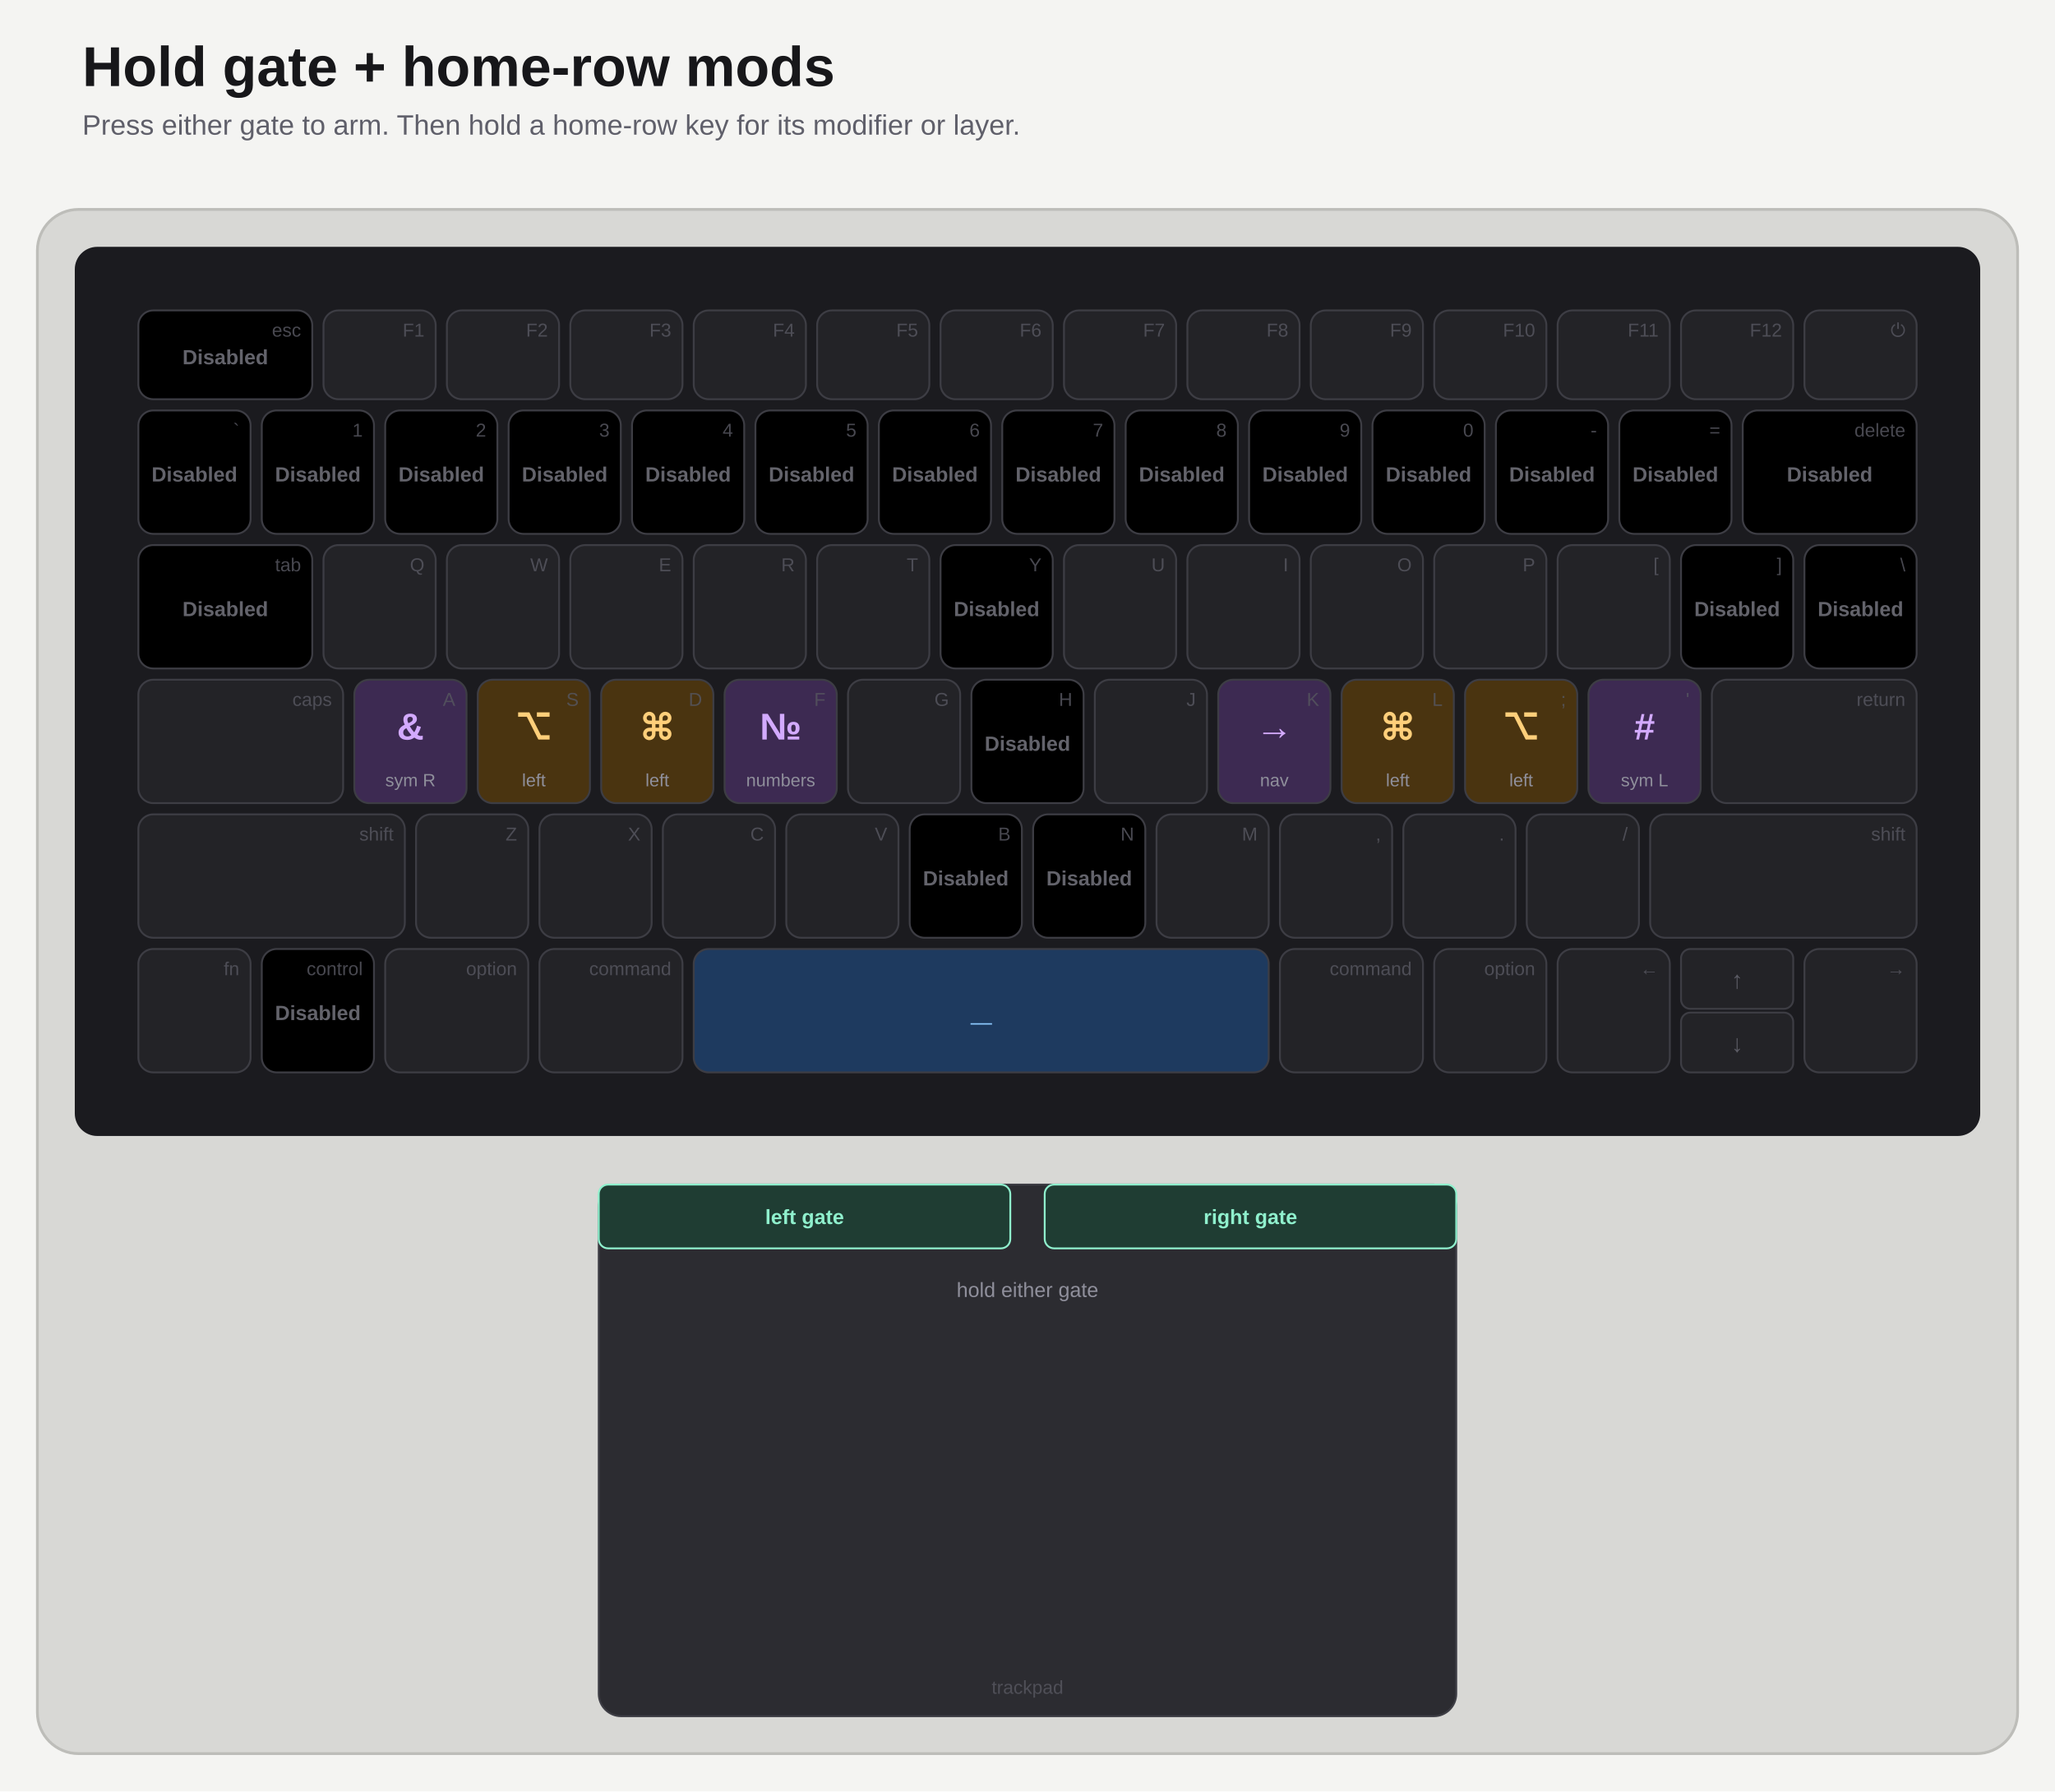
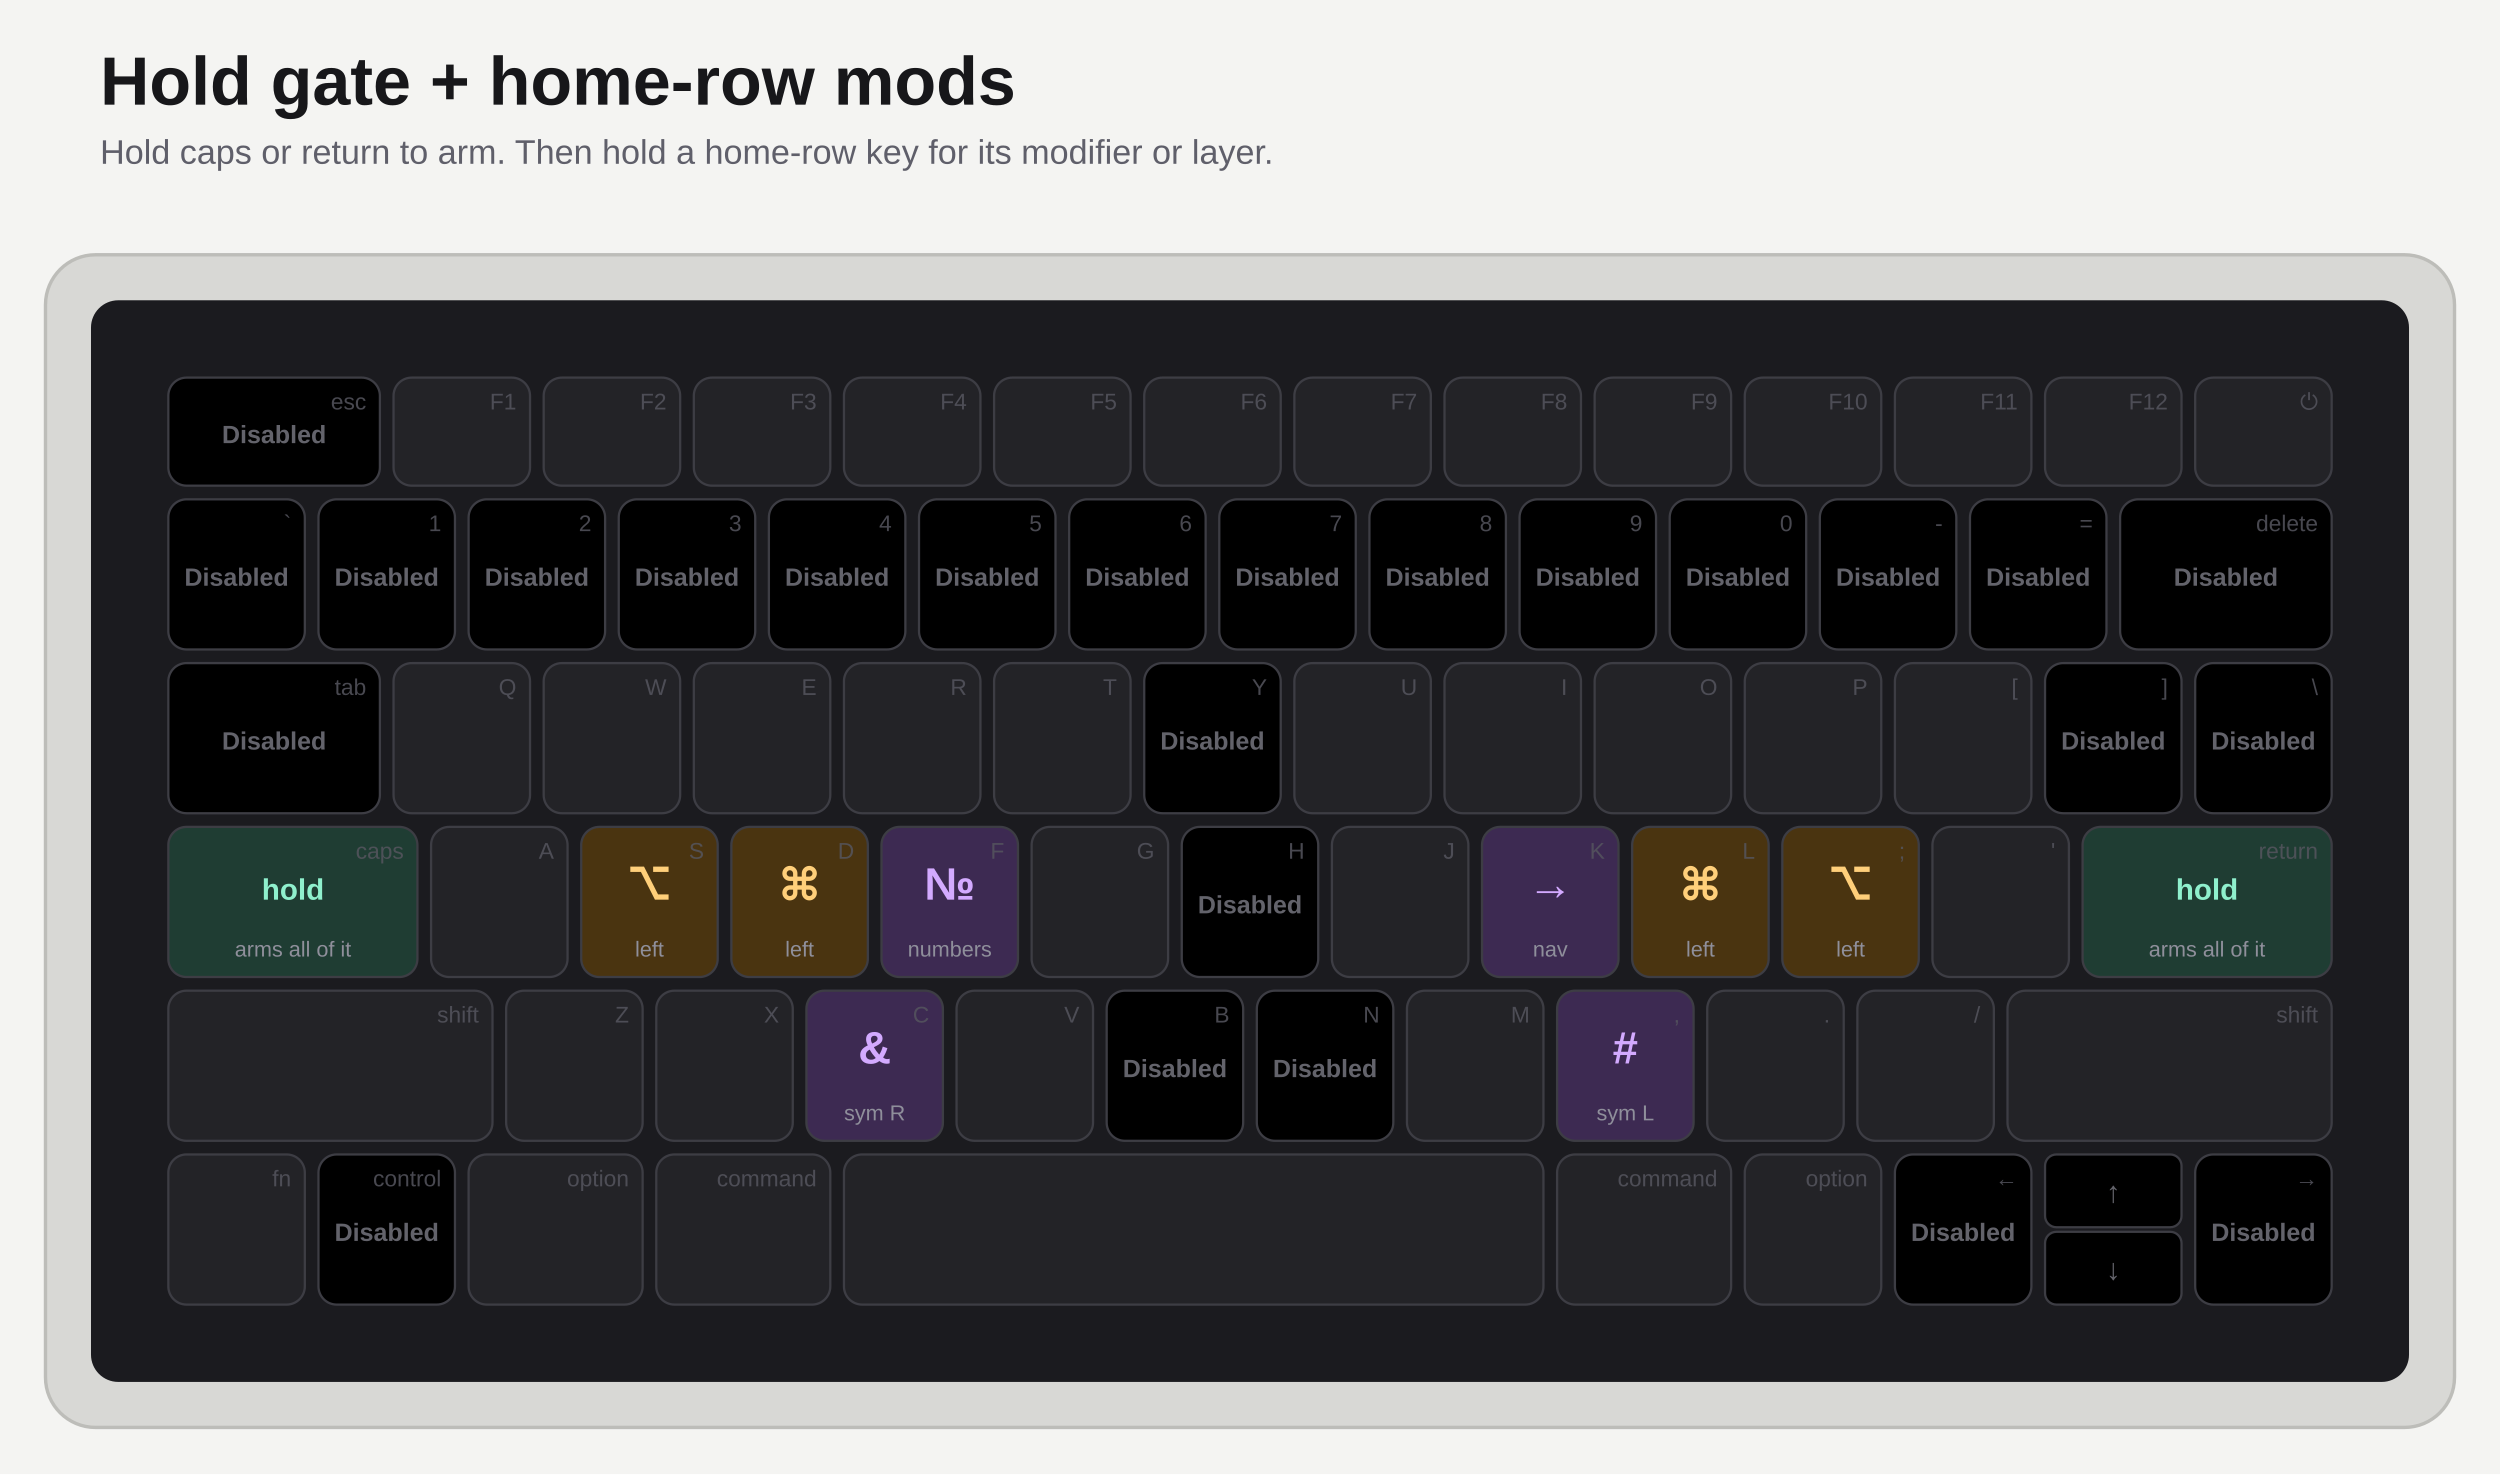
- <svg xmlns="http://www.w3.org/2000/svg" width="1099" height="958" viewBox="0 0 1099 958" role="img" aria-label="Hold gate + home-row mods layer of the splitmac">
-   <rect width="1099" height="958" fill="#f4f4f2" />
+ <svg xmlns="http://www.w3.org/2000/svg" width="1099" height="648" viewBox="0 0 1099 648" role="img" aria-label="Hold gate + home-row mods layer of the splitmac">
+   <rect width="1099" height="648" fill="#f4f4f2" />
  <text x="44.0" y="46.0" fill="#17171a" font-size="30" font-weight="700" text-anchor="start" opacity="1.0" font-family="-apple-system, BlinkMacSystemFont, 'SF Pro Text', 'Helvetica Neue', Arial, sans-serif">Hold gate + home-row mods</text>
-   <text x="44.0" y="72.0" fill="#5f5f6a" font-size="15" font-weight="400" text-anchor="start" opacity="1.0" font-family="-apple-system, BlinkMacSystemFont, 'SF Pro Text', 'Helvetica Neue', Arial, sans-serif">Press either gate to arm. Then hold a home-row key for its modifier or layer.</text>
-   <rect x="20.0" y="112.0" width="1059.0" height="825.8" rx="22" fill="#d8d8d5" stroke="#bdbdb9" stroke-width="1.5" />
+   <text x="44.0" y="72.0" fill="#5f5f6a" font-size="15" font-weight="400" text-anchor="start" opacity="1.0" font-family="-apple-system, BlinkMacSystemFont, 'SF Pro Text', 'Helvetica Neue', Arial, sans-serif">Hold caps or return to arm. Then hold a home-row key for its modifier or layer.</text>
+   <rect x="20.0" y="112.0" width="1059.0" height="515.5" rx="22" fill="#d8d8d5" stroke="#bdbdb9" stroke-width="1.5" />
  <rect x="40.0" y="132.0" width="1019.0" height="475.5" rx="12" fill="#1b1b1f" />
-   <rect x="320.2" y="633.5" width="458.6" height="284.3" rx="12" fill="#2c2c31" stroke="#3d3d44" stroke-width="1" />
-   <rect x="320.2" y="633.5" width="220.1" height="34.1" rx="5" fill="#1f3d33" stroke="#8ff0cd" stroke-width="1" />
-   <text x="430.3" y="654.6" fill="#8ff0cd" font-size="11" font-weight="600" text-anchor="middle" opacity="1.0" font-family="-apple-system, BlinkMacSystemFont, 'SF Pro Text', 'Helvetica Neue', Arial, sans-serif">left gate</text>
-   <rect x="558.7" y="633.5" width="220.1" height="34.1" rx="5" fill="#1f3d33" stroke="#8ff0cd" stroke-width="1" />
-   <text x="668.7" y="654.6" fill="#8ff0cd" font-size="11" font-weight="600" text-anchor="middle" opacity="1.0" font-family="-apple-system, BlinkMacSystemFont, 'SF Pro Text', 'Helvetica Neue', Arial, sans-serif">right gate</text>
-   <text x="549.5" y="693.6" fill="#8f8f9b" font-size="11" font-weight="500" text-anchor="middle" opacity="1.0" font-family="-apple-system, BlinkMacSystemFont, 'SF Pro Text', 'Helvetica Neue', Arial, sans-serif">hold either gate</text>
-   <text x="549.5" y="905.8" fill="#55555e" font-size="10" font-weight="500" text-anchor="middle" opacity="0.85" font-family="-apple-system, BlinkMacSystemFont, 'SF Pro Text', 'Helvetica Neue', Arial, sans-serif">trackpad</text>
  <rect x="74.0" y="166.0" width="93.0" height="47.5" rx="8" fill="#000000" stroke="#3d3d44" stroke-width="1" />
  <text x="161.0" y="180.0" fill="#55555e" font-size="10" font-weight="500" text-anchor="end" opacity="0.85" font-family="-apple-system, BlinkMacSystemFont, 'SF Pro Text', 'Helvetica Neue', Arial, sans-serif">esc</text>
  <text x="120.5" y="194.8" fill="#63636b" font-size="11" font-weight="600" text-anchor="middle" opacity="1.0" font-family="-apple-system, BlinkMacSystemFont, 'SF Pro Text', 'Helvetica Neue', Arial, sans-serif">Disabled</text>
  <rect x="173.0" y="166.0" width="60.0" height="47.5" rx="8" fill="#232327" stroke="#3d3d44" stroke-width="1" />
  <text x="227.0" y="180.0" fill="#55555e" font-size="10" font-weight="500" text-anchor="end" opacity="0.85" font-family="-apple-system, BlinkMacSystemFont, 'SF Pro Text', 'Helvetica Neue', Arial, sans-serif">F1</text>
  <rect x="239.0" y="166.0" width="60.0" height="47.5" rx="8" fill="#232327" stroke="#3d3d44" stroke-width="1" />
  <text x="293.0" y="180.0" fill="#55555e" font-size="10" font-weight="500" text-anchor="end" opacity="0.85" font-family="-apple-system, BlinkMacSystemFont, 'SF Pro Text', 'Helvetica Neue', Arial, sans-serif">F2</text>
  <rect x="305.0" y="166.0" width="60.0" height="47.5" rx="8" fill="#232327" stroke="#3d3d44" stroke-width="1" />
  <text x="359.0" y="180.0" fill="#55555e" font-size="10" font-weight="500" text-anchor="end" opacity="0.85" font-family="-apple-system, BlinkMacSystemFont, 'SF Pro Text', 'Helvetica Neue', Arial, sans-serif">F3</text>
  <rect x="371.0" y="166.0" width="60.0" height="47.5" rx="8" fill="#232327" stroke="#3d3d44" stroke-width="1" />
  <text x="425.0" y="180.0" fill="#55555e" font-size="10" font-weight="500" text-anchor="end" opacity="0.85" font-family="-apple-system, BlinkMacSystemFont, 'SF Pro Text', 'Helvetica Neue', Arial, sans-serif">F4</text>
  <rect x="437.0" y="166.0" width="60.0" height="47.5" rx="8" fill="#232327" stroke="#3d3d44" stroke-width="1" />
  <text x="491.0" y="180.0" fill="#55555e" font-size="10" font-weight="500" text-anchor="end" opacity="0.85" font-family="-apple-system, BlinkMacSystemFont, 'SF Pro Text', 'Helvetica Neue', Arial, sans-serif">F5</text>
  <rect x="503.0" y="166.0" width="60.0" height="47.5" rx="8" fill="#232327" stroke="#3d3d44" stroke-width="1" />
  <text x="557.0" y="180.0" fill="#55555e" font-size="10" font-weight="500" text-anchor="end" opacity="0.85" font-family="-apple-system, BlinkMacSystemFont, 'SF Pro Text', 'Helvetica Neue', Arial, sans-serif">F6</text>
  <rect x="569.0" y="166.0" width="60.0" height="47.5" rx="8" fill="#232327" stroke="#3d3d44" stroke-width="1" />
  <text x="623.0" y="180.0" fill="#55555e" font-size="10" font-weight="500" text-anchor="end" opacity="0.85" font-family="-apple-system, BlinkMacSystemFont, 'SF Pro Text', 'Helvetica Neue', Arial, sans-serif">F7</text>
  <rect x="635.0" y="166.0" width="60.0" height="47.5" rx="8" fill="#232327" stroke="#3d3d44" stroke-width="1" />
  <text x="689.0" y="180.0" fill="#55555e" font-size="10" font-weight="500" text-anchor="end" opacity="0.85" font-family="-apple-system, BlinkMacSystemFont, 'SF Pro Text', 'Helvetica Neue', Arial, sans-serif">F8</text>
  <rect x="701.0" y="166.0" width="60.0" height="47.5" rx="8" fill="#232327" stroke="#3d3d44" stroke-width="1" />
  <text x="755.0" y="180.0" fill="#55555e" font-size="10" font-weight="500" text-anchor="end" opacity="0.85" font-family="-apple-system, BlinkMacSystemFont, 'SF Pro Text', 'Helvetica Neue', Arial, sans-serif">F9</text>
  <rect x="767.0" y="166.0" width="60.0" height="47.5" rx="8" fill="#232327" stroke="#3d3d44" stroke-width="1" />
  <text x="821.0" y="180.0" fill="#55555e" font-size="10" font-weight="500" text-anchor="end" opacity="0.85" font-family="-apple-system, BlinkMacSystemFont, 'SF Pro Text', 'Helvetica Neue', Arial, sans-serif">F10</text>
  <rect x="833.0" y="166.0" width="60.0" height="47.5" rx="8" fill="#232327" stroke="#3d3d44" stroke-width="1" />
  <text x="887.0" y="180.0" fill="#55555e" font-size="10" font-weight="500" text-anchor="end" opacity="0.85" font-family="-apple-system, BlinkMacSystemFont, 'SF Pro Text', 'Helvetica Neue', Arial, sans-serif">F11</text>
  <rect x="899.0" y="166.0" width="60.0" height="47.5" rx="8" fill="#232327" stroke="#3d3d44" stroke-width="1" />
  <text x="953.0" y="180.0" fill="#55555e" font-size="10" font-weight="500" text-anchor="end" opacity="0.85" font-family="-apple-system, BlinkMacSystemFont, 'SF Pro Text', 'Helvetica Neue', Arial, sans-serif">F12</text>
  <rect x="965.0" y="166.0" width="60.0" height="47.5" rx="8" fill="#232327" stroke="#3d3d44" stroke-width="1" />
  <text x="1019.0" y="180.0" fill="#55555e" font-size="10" font-weight="500" text-anchor="end" opacity="0.85" font-family="-apple-system, BlinkMacSystemFont, 'SF Pro Text', 'Helvetica Neue', Arial, sans-serif">⏻</text>
  <rect x="74.0" y="219.5" width="60.0" height="66.0" rx="8" fill="#000000" stroke="#3d3d44" stroke-width="1" />
  <text x="128.0" y="233.5" fill="#55555e" font-size="10" font-weight="500" text-anchor="end" opacity="0.85" font-family="-apple-system, BlinkMacSystemFont, 'SF Pro Text', 'Helvetica Neue', Arial, sans-serif">`</text>
  <text x="104.0" y="257.5" fill="#63636b" font-size="11" font-weight="600" text-anchor="middle" opacity="1.0" font-family="-apple-system, BlinkMacSystemFont, 'SF Pro Text', 'Helvetica Neue', Arial, sans-serif">Disabled</text>
  <rect x="140.0" y="219.5" width="60.0" height="66.0" rx="8" fill="#000000" stroke="#3d3d44" stroke-width="1" />
  <text x="194.0" y="233.5" fill="#55555e" font-size="10" font-weight="500" text-anchor="end" opacity="0.85" font-family="-apple-system, BlinkMacSystemFont, 'SF Pro Text', 'Helvetica Neue', Arial, sans-serif">1</text>
  <text x="170.0" y="257.5" fill="#63636b" font-size="11" font-weight="600" text-anchor="middle" opacity="1.0" font-family="-apple-system, BlinkMacSystemFont, 'SF Pro Text', 'Helvetica Neue', Arial, sans-serif">Disabled</text>
  <rect x="206.0" y="219.5" width="60.0" height="66.0" rx="8" fill="#000000" stroke="#3d3d44" stroke-width="1" />
  <text x="260.0" y="233.5" fill="#55555e" font-size="10" font-weight="500" text-anchor="end" opacity="0.85" font-family="-apple-system, BlinkMacSystemFont, 'SF Pro Text', 'Helvetica Neue', Arial, sans-serif">2</text>
  <text x="236.0" y="257.5" fill="#63636b" font-size="11" font-weight="600" text-anchor="middle" opacity="1.0" font-family="-apple-system, BlinkMacSystemFont, 'SF Pro Text', 'Helvetica Neue', Arial, sans-serif">Disabled</text>
  <rect x="272.0" y="219.5" width="60.0" height="66.0" rx="8" fill="#000000" stroke="#3d3d44" stroke-width="1" />
  <text x="326.0" y="233.5" fill="#55555e" font-size="10" font-weight="500" text-anchor="end" opacity="0.85" font-family="-apple-system, BlinkMacSystemFont, 'SF Pro Text', 'Helvetica Neue', Arial, sans-serif">3</text>
  <text x="302.0" y="257.5" fill="#63636b" font-size="11" font-weight="600" text-anchor="middle" opacity="1.0" font-family="-apple-system, BlinkMacSystemFont, 'SF Pro Text', 'Helvetica Neue', Arial, sans-serif">Disabled</text>
  <rect x="338.0" y="219.5" width="60.0" height="66.0" rx="8" fill="#000000" stroke="#3d3d44" stroke-width="1" />
  <text x="392.0" y="233.5" fill="#55555e" font-size="10" font-weight="500" text-anchor="end" opacity="0.85" font-family="-apple-system, BlinkMacSystemFont, 'SF Pro Text', 'Helvetica Neue', Arial, sans-serif">4</text>
  <text x="368.0" y="257.5" fill="#63636b" font-size="11" font-weight="600" text-anchor="middle" opacity="1.0" font-family="-apple-system, BlinkMacSystemFont, 'SF Pro Text', 'Helvetica Neue', Arial, sans-serif">Disabled</text>
  <rect x="404.0" y="219.5" width="60.0" height="66.0" rx="8" fill="#000000" stroke="#3d3d44" stroke-width="1" />
  <text x="458.0" y="233.5" fill="#55555e" font-size="10" font-weight="500" text-anchor="end" opacity="0.85" font-family="-apple-system, BlinkMacSystemFont, 'SF Pro Text', 'Helvetica Neue', Arial, sans-serif">5</text>
  <text x="434.0" y="257.5" fill="#63636b" font-size="11" font-weight="600" text-anchor="middle" opacity="1.0" font-family="-apple-system, BlinkMacSystemFont, 'SF Pro Text', 'Helvetica Neue', Arial, sans-serif">Disabled</text>
  <rect x="470.0" y="219.5" width="60.0" height="66.0" rx="8" fill="#000000" stroke="#3d3d44" stroke-width="1" />
  <text x="524.0" y="233.5" fill="#55555e" font-size="10" font-weight="500" text-anchor="end" opacity="0.85" font-family="-apple-system, BlinkMacSystemFont, 'SF Pro Text', 'Helvetica Neue', Arial, sans-serif">6</text>
  <text x="500.0" y="257.5" fill="#63636b" font-size="11" font-weight="600" text-anchor="middle" opacity="1.0" font-family="-apple-system, BlinkMacSystemFont, 'SF Pro Text', 'Helvetica Neue', Arial, sans-serif">Disabled</text>
  <rect x="536.0" y="219.5" width="60.0" height="66.0" rx="8" fill="#000000" stroke="#3d3d44" stroke-width="1" />
  <text x="590.0" y="233.5" fill="#55555e" font-size="10" font-weight="500" text-anchor="end" opacity="0.85" font-family="-apple-system, BlinkMacSystemFont, 'SF Pro Text', 'Helvetica Neue', Arial, sans-serif">7</text>
  <text x="566.0" y="257.5" fill="#63636b" font-size="11" font-weight="600" text-anchor="middle" opacity="1.0" font-family="-apple-system, BlinkMacSystemFont, 'SF Pro Text', 'Helvetica Neue', Arial, sans-serif">Disabled</text>
  <rect x="602.0" y="219.5" width="60.0" height="66.0" rx="8" fill="#000000" stroke="#3d3d44" stroke-width="1" />
  <text x="656.0" y="233.5" fill="#55555e" font-size="10" font-weight="500" text-anchor="end" opacity="0.85" font-family="-apple-system, BlinkMacSystemFont, 'SF Pro Text', 'Helvetica Neue', Arial, sans-serif">8</text>
  <text x="632.0" y="257.5" fill="#63636b" font-size="11" font-weight="600" text-anchor="middle" opacity="1.0" font-family="-apple-system, BlinkMacSystemFont, 'SF Pro Text', 'Helvetica Neue', Arial, sans-serif">Disabled</text>
  <rect x="668.0" y="219.5" width="60.0" height="66.0" rx="8" fill="#000000" stroke="#3d3d44" stroke-width="1" />
  <text x="722.0" y="233.5" fill="#55555e" font-size="10" font-weight="500" text-anchor="end" opacity="0.85" font-family="-apple-system, BlinkMacSystemFont, 'SF Pro Text', 'Helvetica Neue', Arial, sans-serif">9</text>
  <text x="698.0" y="257.5" fill="#63636b" font-size="11" font-weight="600" text-anchor="middle" opacity="1.0" font-family="-apple-system, BlinkMacSystemFont, 'SF Pro Text', 'Helvetica Neue', Arial, sans-serif">Disabled</text>
  <rect x="734.0" y="219.5" width="60.0" height="66.0" rx="8" fill="#000000" stroke="#3d3d44" stroke-width="1" />
  <text x="788.0" y="233.5" fill="#55555e" font-size="10" font-weight="500" text-anchor="end" opacity="0.85" font-family="-apple-system, BlinkMacSystemFont, 'SF Pro Text', 'Helvetica Neue', Arial, sans-serif">0</text>
  <text x="764.0" y="257.5" fill="#63636b" font-size="11" font-weight="600" text-anchor="middle" opacity="1.0" font-family="-apple-system, BlinkMacSystemFont, 'SF Pro Text', 'Helvetica Neue', Arial, sans-serif">Disabled</text>
  <rect x="800.0" y="219.5" width="60.0" height="66.0" rx="8" fill="#000000" stroke="#3d3d44" stroke-width="1" />
  <text x="854.0" y="233.5" fill="#55555e" font-size="10" font-weight="500" text-anchor="end" opacity="0.85" font-family="-apple-system, BlinkMacSystemFont, 'SF Pro Text', 'Helvetica Neue', Arial, sans-serif">-</text>
  <text x="830.0" y="257.5" fill="#63636b" font-size="11" font-weight="600" text-anchor="middle" opacity="1.0" font-family="-apple-system, BlinkMacSystemFont, 'SF Pro Text', 'Helvetica Neue', Arial, sans-serif">Disabled</text>
  <rect x="866.0" y="219.5" width="60.0" height="66.0" rx="8" fill="#000000" stroke="#3d3d44" stroke-width="1" />
  <text x="920.0" y="233.5" fill="#55555e" font-size="10" font-weight="500" text-anchor="end" opacity="0.85" font-family="-apple-system, BlinkMacSystemFont, 'SF Pro Text', 'Helvetica Neue', Arial, sans-serif">=</text>
  <text x="896.0" y="257.5" fill="#63636b" font-size="11" font-weight="600" text-anchor="middle" opacity="1.0" font-family="-apple-system, BlinkMacSystemFont, 'SF Pro Text', 'Helvetica Neue', Arial, sans-serif">Disabled</text>
  <rect x="932.0" y="219.5" width="93.0" height="66.0" rx="8" fill="#000000" stroke="#3d3d44" stroke-width="1" />
  <text x="1019.0" y="233.5" fill="#55555e" font-size="10" font-weight="500" text-anchor="end" opacity="0.85" font-family="-apple-system, BlinkMacSystemFont, 'SF Pro Text', 'Helvetica Neue', Arial, sans-serif">delete</text>
  <text x="978.5" y="257.5" fill="#63636b" font-size="11" font-weight="600" text-anchor="middle" opacity="1.0" font-family="-apple-system, BlinkMacSystemFont, 'SF Pro Text', 'Helvetica Neue', Arial, sans-serif">Disabled</text>
  <rect x="74.0" y="291.5" width="93.0" height="66.0" rx="8" fill="#000000" stroke="#3d3d44" stroke-width="1" />
  <text x="161.0" y="305.5" fill="#55555e" font-size="10" font-weight="500" text-anchor="end" opacity="0.85" font-family="-apple-system, BlinkMacSystemFont, 'SF Pro Text', 'Helvetica Neue', Arial, sans-serif">tab</text>
  <text x="120.5" y="329.5" fill="#63636b" font-size="11" font-weight="600" text-anchor="middle" opacity="1.0" font-family="-apple-system, BlinkMacSystemFont, 'SF Pro Text', 'Helvetica Neue', Arial, sans-serif">Disabled</text>
  <rect x="173.0" y="291.5" width="60.0" height="66.0" rx="8" fill="#232327" stroke="#3d3d44" stroke-width="1" />
  <text x="227.0" y="305.5" fill="#55555e" font-size="10" font-weight="500" text-anchor="end" opacity="0.85" font-family="-apple-system, BlinkMacSystemFont, 'SF Pro Text', 'Helvetica Neue', Arial, sans-serif">Q</text>
  <rect x="239.0" y="291.5" width="60.0" height="66.0" rx="8" fill="#232327" stroke="#3d3d44" stroke-width="1" />
  <text x="293.0" y="305.5" fill="#55555e" font-size="10" font-weight="500" text-anchor="end" opacity="0.85" font-family="-apple-system, BlinkMacSystemFont, 'SF Pro Text', 'Helvetica Neue', Arial, sans-serif">W</text>
  <rect x="305.0" y="291.5" width="60.0" height="66.0" rx="8" fill="#232327" stroke="#3d3d44" stroke-width="1" />
  <text x="359.0" y="305.5" fill="#55555e" font-size="10" font-weight="500" text-anchor="end" opacity="0.85" font-family="-apple-system, BlinkMacSystemFont, 'SF Pro Text', 'Helvetica Neue', Arial, sans-serif">E</text>
  <rect x="371.0" y="291.5" width="60.0" height="66.0" rx="8" fill="#232327" stroke="#3d3d44" stroke-width="1" />
  <text x="425.0" y="305.5" fill="#55555e" font-size="10" font-weight="500" text-anchor="end" opacity="0.85" font-family="-apple-system, BlinkMacSystemFont, 'SF Pro Text', 'Helvetica Neue', Arial, sans-serif">R</text>
  <rect x="437.0" y="291.5" width="60.0" height="66.0" rx="8" fill="#232327" stroke="#3d3d44" stroke-width="1" />
  <text x="491.0" y="305.5" fill="#55555e" font-size="10" font-weight="500" text-anchor="end" opacity="0.85" font-family="-apple-system, BlinkMacSystemFont, 'SF Pro Text', 'Helvetica Neue', Arial, sans-serif">T</text>
  <rect x="503.0" y="291.5" width="60.0" height="66.0" rx="8" fill="#000000" stroke="#3d3d44" stroke-width="1" />
  <text x="557.0" y="305.5" fill="#55555e" font-size="10" font-weight="500" text-anchor="end" opacity="0.85" font-family="-apple-system, BlinkMacSystemFont, 'SF Pro Text', 'Helvetica Neue', Arial, sans-serif">Y</text>
  <text x="533.0" y="329.5" fill="#63636b" font-size="11" font-weight="600" text-anchor="middle" opacity="1.0" font-family="-apple-system, BlinkMacSystemFont, 'SF Pro Text', 'Helvetica Neue', Arial, sans-serif">Disabled</text>
  <rect x="569.0" y="291.5" width="60.0" height="66.0" rx="8" fill="#232327" stroke="#3d3d44" stroke-width="1" />
  <text x="623.0" y="305.5" fill="#55555e" font-size="10" font-weight="500" text-anchor="end" opacity="0.85" font-family="-apple-system, BlinkMacSystemFont, 'SF Pro Text', 'Helvetica Neue', Arial, sans-serif">U</text>
  <rect x="635.0" y="291.5" width="60.0" height="66.0" rx="8" fill="#232327" stroke="#3d3d44" stroke-width="1" />
  <text x="689.0" y="305.5" fill="#55555e" font-size="10" font-weight="500" text-anchor="end" opacity="0.85" font-family="-apple-system, BlinkMacSystemFont, 'SF Pro Text', 'Helvetica Neue', Arial, sans-serif">I</text>
  <rect x="701.0" y="291.5" width="60.0" height="66.0" rx="8" fill="#232327" stroke="#3d3d44" stroke-width="1" />
  <text x="755.0" y="305.5" fill="#55555e" font-size="10" font-weight="500" text-anchor="end" opacity="0.85" font-family="-apple-system, BlinkMacSystemFont, 'SF Pro Text', 'Helvetica Neue', Arial, sans-serif">O</text>
  <rect x="767.0" y="291.5" width="60.0" height="66.0" rx="8" fill="#232327" stroke="#3d3d44" stroke-width="1" />
  <text x="821.0" y="305.5" fill="#55555e" font-size="10" font-weight="500" text-anchor="end" opacity="0.85" font-family="-apple-system, BlinkMacSystemFont, 'SF Pro Text', 'Helvetica Neue', Arial, sans-serif">P</text>
  <rect x="833.0" y="291.5" width="60.0" height="66.0" rx="8" fill="#232327" stroke="#3d3d44" stroke-width="1" />
  <text x="887.0" y="305.5" fill="#55555e" font-size="10" font-weight="500" text-anchor="end" opacity="0.85" font-family="-apple-system, BlinkMacSystemFont, 'SF Pro Text', 'Helvetica Neue', Arial, sans-serif">[</text>
  <rect x="899.0" y="291.5" width="60.0" height="66.0" rx="8" fill="#000000" stroke="#3d3d44" stroke-width="1" />
  <text x="953.0" y="305.5" fill="#55555e" font-size="10" font-weight="500" text-anchor="end" opacity="0.85" font-family="-apple-system, BlinkMacSystemFont, 'SF Pro Text', 'Helvetica Neue', Arial, sans-serif">]</text>
  <text x="929.0" y="329.5" fill="#63636b" font-size="11" font-weight="600" text-anchor="middle" opacity="1.0" font-family="-apple-system, BlinkMacSystemFont, 'SF Pro Text', 'Helvetica Neue', Arial, sans-serif">Disabled</text>
  <rect x="965.0" y="291.5" width="60.0" height="66.0" rx="8" fill="#000000" stroke="#3d3d44" stroke-width="1" />
  <text x="1019.0" y="305.5" fill="#55555e" font-size="10" font-weight="500" text-anchor="end" opacity="0.85" font-family="-apple-system, BlinkMacSystemFont, 'SF Pro Text', 'Helvetica Neue', Arial, sans-serif">\</text>
  <text x="995.0" y="329.5" fill="#63636b" font-size="11" font-weight="600" text-anchor="middle" opacity="1.0" font-family="-apple-system, BlinkMacSystemFont, 'SF Pro Text', 'Helvetica Neue', Arial, sans-serif">Disabled</text>
-   <rect x="74.0" y="363.5" width="109.5" height="66.0" rx="8" fill="#232327" stroke="#3d3d44" stroke-width="1" />
+   <rect x="74.0" y="363.5" width="109.5" height="66.0" rx="8" fill="#1f3d33" stroke="#3d3d44" stroke-width="1" />
  <text x="177.5" y="377.5" fill="#55555e" font-size="10" font-weight="500" text-anchor="end" opacity="0.85" font-family="-apple-system, BlinkMacSystemFont, 'SF Pro Text', 'Helvetica Neue', Arial, sans-serif">caps</text>
-   <rect x="189.5" y="363.5" width="60.0" height="66.0" rx="8" fill="#3d2a52" stroke="#3d3d44" stroke-width="1" />
+   <text x="128.8" y="395.5" fill="#8ff0cd" font-size="13" font-weight="600" text-anchor="middle" opacity="1.0" font-family="-apple-system, BlinkMacSystemFont, 'SF Pro Text', 'Helvetica Neue', Arial, sans-serif">hold</text>
+   <text x="128.8" y="420.5" fill="#8f8f9b" font-size="9.5" font-weight="500" text-anchor="middle" opacity="1.0" font-family="-apple-system, BlinkMacSystemFont, 'SF Pro Text', 'Helvetica Neue', Arial, sans-serif">arms all of it</text>
+   <rect x="189.5" y="363.5" width="60.0" height="66.0" rx="8" fill="#232327" stroke="#3d3d44" stroke-width="1" />
  <text x="243.5" y="377.5" fill="#55555e" font-size="10" font-weight="500" text-anchor="end" opacity="0.85" font-family="-apple-system, BlinkMacSystemFont, 'SF Pro Text', 'Helvetica Neue', Arial, sans-serif">A</text>
-   <text x="219.5" y="395.5" fill="#d3aaff" font-size="20" font-weight="700" text-anchor="middle" opacity="1.0" font-family="-apple-system, BlinkMacSystemFont, 'SF Pro Text', 'Helvetica Neue', Arial, sans-serif">&amp;</text>
-   <text x="219.5" y="420.5" fill="#8f8f9b" font-size="9.5" font-weight="500" text-anchor="middle" opacity="1.0" font-family="-apple-system, BlinkMacSystemFont, 'SF Pro Text', 'Helvetica Neue', Arial, sans-serif">sym R</text>
  <rect x="255.5" y="363.5" width="60.0" height="66.0" rx="8" fill="#4a3410" stroke="#3d3d44" stroke-width="1" />
  <text x="309.5" y="377.5" fill="#55555e" font-size="10" font-weight="500" text-anchor="end" opacity="0.85" font-family="-apple-system, BlinkMacSystemFont, 'SF Pro Text', 'Helvetica Neue', Arial, sans-serif">S</text>
  <text x="285.5" y="395.5" fill="#ffcf7a" font-size="20" font-weight="700" text-anchor="middle" opacity="1.0" font-family="-apple-system, BlinkMacSystemFont, 'SF Pro Text', 'Helvetica Neue', Arial, sans-serif">⌥</text>
  <text x="285.5" y="420.5" fill="#8f8f9b" font-size="9.5" font-weight="500" text-anchor="middle" opacity="1.0" font-family="-apple-system, BlinkMacSystemFont, 'SF Pro Text', 'Helvetica Neue', Arial, sans-serif">left</text>
  <rect x="321.5" y="363.5" width="60.0" height="66.0" rx="8" fill="#4a3410" stroke="#3d3d44" stroke-width="1" />
  <text x="375.5" y="377.5" fill="#55555e" font-size="10" font-weight="500" text-anchor="end" opacity="0.85" font-family="-apple-system, BlinkMacSystemFont, 'SF Pro Text', 'Helvetica Neue', Arial, sans-serif">D</text>
  <text x="351.5" y="395.5" fill="#ffcf7a" font-size="20" font-weight="700" text-anchor="middle" opacity="1.0" font-family="-apple-system, BlinkMacSystemFont, 'SF Pro Text', 'Helvetica Neue', Arial, sans-serif">⌘</text>
  <text x="351.5" y="420.5" fill="#8f8f9b" font-size="9.5" font-weight="500" text-anchor="middle" opacity="1.0" font-family="-apple-system, BlinkMacSystemFont, 'SF Pro Text', 'Helvetica Neue', Arial, sans-serif">left</text>
  <rect x="387.5" y="363.5" width="60.0" height="66.0" rx="8" fill="#3d2a52" stroke="#3d3d44" stroke-width="1" />
  <text x="441.5" y="377.5" fill="#55555e" font-size="10" font-weight="500" text-anchor="end" opacity="0.85" font-family="-apple-system, BlinkMacSystemFont, 'SF Pro Text', 'Helvetica Neue', Arial, sans-serif">F</text>
  <text x="417.5" y="395.5" fill="#d3aaff" font-size="20" font-weight="700" text-anchor="middle" opacity="1.0" font-family="-apple-system, BlinkMacSystemFont, 'SF Pro Text', 'Helvetica Neue', Arial, sans-serif">№</text>
  <text x="417.5" y="420.5" fill="#8f8f9b" font-size="9.5" font-weight="500" text-anchor="middle" opacity="1.0" font-family="-apple-system, BlinkMacSystemFont, 'SF Pro Text', 'Helvetica Neue', Arial, sans-serif">numbers</text>
  <rect x="453.5" y="363.5" width="60.0" height="66.0" rx="8" fill="#232327" stroke="#3d3d44" stroke-width="1" />
  <text x="507.5" y="377.5" fill="#55555e" font-size="10" font-weight="500" text-anchor="end" opacity="0.85" font-family="-apple-system, BlinkMacSystemFont, 'SF Pro Text', 'Helvetica Neue', Arial, sans-serif">G</text>
  <rect x="519.5" y="363.5" width="60.0" height="66.0" rx="8" fill="#000000" stroke="#3d3d44" stroke-width="1" />
  <text x="573.5" y="377.5" fill="#55555e" font-size="10" font-weight="500" text-anchor="end" opacity="0.85" font-family="-apple-system, BlinkMacSystemFont, 'SF Pro Text', 'Helvetica Neue', Arial, sans-serif">H</text>
  <text x="549.5" y="401.5" fill="#63636b" font-size="11" font-weight="600" text-anchor="middle" opacity="1.0" font-family="-apple-system, BlinkMacSystemFont, 'SF Pro Text', 'Helvetica Neue', Arial, sans-serif">Disabled</text>
  <rect x="585.5" y="363.5" width="60.0" height="66.0" rx="8" fill="#232327" stroke="#3d3d44" stroke-width="1" />
  <text x="639.5" y="377.5" fill="#55555e" font-size="10" font-weight="500" text-anchor="end" opacity="0.85" font-family="-apple-system, BlinkMacSystemFont, 'SF Pro Text', 'Helvetica Neue', Arial, sans-serif">J</text>
  <rect x="651.5" y="363.5" width="60.0" height="66.0" rx="8" fill="#3d2a52" stroke="#3d3d44" stroke-width="1" />
  <text x="705.5" y="377.5" fill="#55555e" font-size="10" font-weight="500" text-anchor="end" opacity="0.85" font-family="-apple-system, BlinkMacSystemFont, 'SF Pro Text', 'Helvetica Neue', Arial, sans-serif">K</text>
  <text x="681.5" y="395.5" fill="#d3aaff" font-size="20" font-weight="700" text-anchor="middle" opacity="1.0" font-family="-apple-system, BlinkMacSystemFont, 'SF Pro Text', 'Helvetica Neue', Arial, sans-serif">→</text>
  <text x="681.5" y="420.5" fill="#8f8f9b" font-size="9.5" font-weight="500" text-anchor="middle" opacity="1.0" font-family="-apple-system, BlinkMacSystemFont, 'SF Pro Text', 'Helvetica Neue', Arial, sans-serif">nav</text>
  <rect x="717.5" y="363.5" width="60.0" height="66.0" rx="8" fill="#4a3410" stroke="#3d3d44" stroke-width="1" />
  <text x="771.5" y="377.5" fill="#55555e" font-size="10" font-weight="500" text-anchor="end" opacity="0.85" font-family="-apple-system, BlinkMacSystemFont, 'SF Pro Text', 'Helvetica Neue', Arial, sans-serif">L</text>
  <text x="747.5" y="395.5" fill="#ffcf7a" font-size="20" font-weight="700" text-anchor="middle" opacity="1.0" font-family="-apple-system, BlinkMacSystemFont, 'SF Pro Text', 'Helvetica Neue', Arial, sans-serif">⌘</text>
  <text x="747.5" y="420.5" fill="#8f8f9b" font-size="9.5" font-weight="500" text-anchor="middle" opacity="1.0" font-family="-apple-system, BlinkMacSystemFont, 'SF Pro Text', 'Helvetica Neue', Arial, sans-serif">left</text>
  <rect x="783.5" y="363.5" width="60.0" height="66.0" rx="8" fill="#4a3410" stroke="#3d3d44" stroke-width="1" />
  <text x="837.5" y="377.5" fill="#55555e" font-size="10" font-weight="500" text-anchor="end" opacity="0.85" font-family="-apple-system, BlinkMacSystemFont, 'SF Pro Text', 'Helvetica Neue', Arial, sans-serif">;</text>
  <text x="813.5" y="395.5" fill="#ffcf7a" font-size="20" font-weight="700" text-anchor="middle" opacity="1.0" font-family="-apple-system, BlinkMacSystemFont, 'SF Pro Text', 'Helvetica Neue', Arial, sans-serif">⌥</text>
  <text x="813.5" y="420.5" fill="#8f8f9b" font-size="9.5" font-weight="500" text-anchor="middle" opacity="1.0" font-family="-apple-system, BlinkMacSystemFont, 'SF Pro Text', 'Helvetica Neue', Arial, sans-serif">left</text>
-   <rect x="849.5" y="363.5" width="60.0" height="66.0" rx="8" fill="#3d2a52" stroke="#3d3d44" stroke-width="1" />
+   <rect x="849.5" y="363.5" width="60.0" height="66.0" rx="8" fill="#232327" stroke="#3d3d44" stroke-width="1" />
  <text x="903.5" y="377.5" fill="#55555e" font-size="10" font-weight="500" text-anchor="end" opacity="0.85" font-family="-apple-system, BlinkMacSystemFont, 'SF Pro Text', 'Helvetica Neue', Arial, sans-serif">'</text>
-   <text x="879.5" y="395.5" fill="#d3aaff" font-size="20" font-weight="700" text-anchor="middle" opacity="1.0" font-family="-apple-system, BlinkMacSystemFont, 'SF Pro Text', 'Helvetica Neue', Arial, sans-serif">#</text>
-   <text x="879.5" y="420.5" fill="#8f8f9b" font-size="9.5" font-weight="500" text-anchor="middle" opacity="1.0" font-family="-apple-system, BlinkMacSystemFont, 'SF Pro Text', 'Helvetica Neue', Arial, sans-serif">sym L</text>
-   <rect x="915.5" y="363.5" width="109.5" height="66.0" rx="8" fill="#232327" stroke="#3d3d44" stroke-width="1" />
+   <rect x="915.5" y="363.5" width="109.5" height="66.0" rx="8" fill="#1f3d33" stroke="#3d3d44" stroke-width="1" />
  <text x="1019.0" y="377.5" fill="#55555e" font-size="10" font-weight="500" text-anchor="end" opacity="0.85" font-family="-apple-system, BlinkMacSystemFont, 'SF Pro Text', 'Helvetica Neue', Arial, sans-serif">return</text>
+   <text x="970.2" y="395.5" fill="#8ff0cd" font-size="13" font-weight="600" text-anchor="middle" opacity="1.0" font-family="-apple-system, BlinkMacSystemFont, 'SF Pro Text', 'Helvetica Neue', Arial, sans-serif">hold</text>
+   <text x="970.2" y="420.5" fill="#8f8f9b" font-size="9.5" font-weight="500" text-anchor="middle" opacity="1.0" font-family="-apple-system, BlinkMacSystemFont, 'SF Pro Text', 'Helvetica Neue', Arial, sans-serif">arms all of it</text>
  <rect x="74.0" y="435.5" width="142.5" height="66.0" rx="8" fill="#232327" stroke="#3d3d44" stroke-width="1" />
  <text x="210.5" y="449.5" fill="#55555e" font-size="10" font-weight="500" text-anchor="end" opacity="0.85" font-family="-apple-system, BlinkMacSystemFont, 'SF Pro Text', 'Helvetica Neue', Arial, sans-serif">shift</text>
  <rect x="222.5" y="435.5" width="60.0" height="66.0" rx="8" fill="#232327" stroke="#3d3d44" stroke-width="1" />
  <text x="276.5" y="449.5" fill="#55555e" font-size="10" font-weight="500" text-anchor="end" opacity="0.85" font-family="-apple-system, BlinkMacSystemFont, 'SF Pro Text', 'Helvetica Neue', Arial, sans-serif">Z</text>
  <rect x="288.5" y="435.5" width="60.0" height="66.0" rx="8" fill="#232327" stroke="#3d3d44" stroke-width="1" />
  <text x="342.5" y="449.5" fill="#55555e" font-size="10" font-weight="500" text-anchor="end" opacity="0.85" font-family="-apple-system, BlinkMacSystemFont, 'SF Pro Text', 'Helvetica Neue', Arial, sans-serif">X</text>
-   <rect x="354.5" y="435.5" width="60.0" height="66.0" rx="8" fill="#232327" stroke="#3d3d44" stroke-width="1" />
+   <rect x="354.5" y="435.5" width="60.0" height="66.0" rx="8" fill="#3d2a52" stroke="#3d3d44" stroke-width="1" />
  <text x="408.5" y="449.5" fill="#55555e" font-size="10" font-weight="500" text-anchor="end" opacity="0.85" font-family="-apple-system, BlinkMacSystemFont, 'SF Pro Text', 'Helvetica Neue', Arial, sans-serif">C</text>
+   <text x="384.5" y="467.5" fill="#d3aaff" font-size="20" font-weight="700" text-anchor="middle" opacity="1.0" font-family="-apple-system, BlinkMacSystemFont, 'SF Pro Text', 'Helvetica Neue', Arial, sans-serif">&amp;</text>
+   <text x="384.5" y="492.5" fill="#8f8f9b" font-size="9.5" font-weight="500" text-anchor="middle" opacity="1.0" font-family="-apple-system, BlinkMacSystemFont, 'SF Pro Text', 'Helvetica Neue', Arial, sans-serif">sym R</text>
  <rect x="420.5" y="435.5" width="60.0" height="66.0" rx="8" fill="#232327" stroke="#3d3d44" stroke-width="1" />
  <text x="474.5" y="449.5" fill="#55555e" font-size="10" font-weight="500" text-anchor="end" opacity="0.85" font-family="-apple-system, BlinkMacSystemFont, 'SF Pro Text', 'Helvetica Neue', Arial, sans-serif">V</text>
  <rect x="486.5" y="435.5" width="60.0" height="66.0" rx="8" fill="#000000" stroke="#3d3d44" stroke-width="1" />
  <text x="540.5" y="449.5" fill="#55555e" font-size="10" font-weight="500" text-anchor="end" opacity="0.85" font-family="-apple-system, BlinkMacSystemFont, 'SF Pro Text', 'Helvetica Neue', Arial, sans-serif">B</text>
  <text x="516.5" y="473.5" fill="#63636b" font-size="11" font-weight="600" text-anchor="middle" opacity="1.0" font-family="-apple-system, BlinkMacSystemFont, 'SF Pro Text', 'Helvetica Neue', Arial, sans-serif">Disabled</text>
  <rect x="552.5" y="435.5" width="60.0" height="66.0" rx="8" fill="#000000" stroke="#3d3d44" stroke-width="1" />
  <text x="606.5" y="449.5" fill="#55555e" font-size="10" font-weight="500" text-anchor="end" opacity="0.85" font-family="-apple-system, BlinkMacSystemFont, 'SF Pro Text', 'Helvetica Neue', Arial, sans-serif">N</text>
  <text x="582.5" y="473.5" fill="#63636b" font-size="11" font-weight="600" text-anchor="middle" opacity="1.0" font-family="-apple-system, BlinkMacSystemFont, 'SF Pro Text', 'Helvetica Neue', Arial, sans-serif">Disabled</text>
  <rect x="618.5" y="435.5" width="60.0" height="66.0" rx="8" fill="#232327" stroke="#3d3d44" stroke-width="1" />
  <text x="672.5" y="449.5" fill="#55555e" font-size="10" font-weight="500" text-anchor="end" opacity="0.85" font-family="-apple-system, BlinkMacSystemFont, 'SF Pro Text', 'Helvetica Neue', Arial, sans-serif">M</text>
-   <rect x="684.5" y="435.5" width="60.0" height="66.0" rx="8" fill="#232327" stroke="#3d3d44" stroke-width="1" />
+   <rect x="684.5" y="435.5" width="60.0" height="66.0" rx="8" fill="#3d2a52" stroke="#3d3d44" stroke-width="1" />
  <text x="738.5" y="449.5" fill="#55555e" font-size="10" font-weight="500" text-anchor="end" opacity="0.85" font-family="-apple-system, BlinkMacSystemFont, 'SF Pro Text', 'Helvetica Neue', Arial, sans-serif">,</text>
+   <text x="714.5" y="467.5" fill="#d3aaff" font-size="20" font-weight="700" text-anchor="middle" opacity="1.0" font-family="-apple-system, BlinkMacSystemFont, 'SF Pro Text', 'Helvetica Neue', Arial, sans-serif">#</text>
+   <text x="714.5" y="492.5" fill="#8f8f9b" font-size="9.5" font-weight="500" text-anchor="middle" opacity="1.0" font-family="-apple-system, BlinkMacSystemFont, 'SF Pro Text', 'Helvetica Neue', Arial, sans-serif">sym L</text>
  <rect x="750.5" y="435.5" width="60.0" height="66.0" rx="8" fill="#232327" stroke="#3d3d44" stroke-width="1" />
  <text x="804.5" y="449.5" fill="#55555e" font-size="10" font-weight="500" text-anchor="end" opacity="0.85" font-family="-apple-system, BlinkMacSystemFont, 'SF Pro Text', 'Helvetica Neue', Arial, sans-serif">.</text>
  <rect x="816.5" y="435.5" width="60.0" height="66.0" rx="8" fill="#232327" stroke="#3d3d44" stroke-width="1" />
  <text x="870.5" y="449.5" fill="#55555e" font-size="10" font-weight="500" text-anchor="end" opacity="0.85" font-family="-apple-system, BlinkMacSystemFont, 'SF Pro Text', 'Helvetica Neue', Arial, sans-serif">/</text>
  <rect x="882.5" y="435.5" width="142.5" height="66.0" rx="8" fill="#232327" stroke="#3d3d44" stroke-width="1" />
  <text x="1019.0" y="449.5" fill="#55555e" font-size="10" font-weight="500" text-anchor="end" opacity="0.85" font-family="-apple-system, BlinkMacSystemFont, 'SF Pro Text', 'Helvetica Neue', Arial, sans-serif">shift</text>
  <rect x="74.0" y="507.5" width="60.0" height="66.0" rx="8" fill="#232327" stroke="#3d3d44" stroke-width="1" />
  <text x="128.0" y="521.5" fill="#55555e" font-size="10" font-weight="500" text-anchor="end" opacity="0.85" font-family="-apple-system, BlinkMacSystemFont, 'SF Pro Text', 'Helvetica Neue', Arial, sans-serif">fn</text>
  <rect x="140.0" y="507.5" width="60.0" height="66.0" rx="8" fill="#000000" stroke="#3d3d44" stroke-width="1" />
  <text x="194.0" y="521.5" fill="#55555e" font-size="10" font-weight="500" text-anchor="end" opacity="0.85" font-family="-apple-system, BlinkMacSystemFont, 'SF Pro Text', 'Helvetica Neue', Arial, sans-serif">control</text>
  <text x="170.0" y="545.5" fill="#63636b" font-size="11" font-weight="600" text-anchor="middle" opacity="1.0" font-family="-apple-system, BlinkMacSystemFont, 'SF Pro Text', 'Helvetica Neue', Arial, sans-serif">Disabled</text>
  <rect x="206.0" y="507.5" width="76.5" height="66.0" rx="8" fill="#232327" stroke="#3d3d44" stroke-width="1" />
  <text x="276.5" y="521.5" fill="#55555e" font-size="10" font-weight="500" text-anchor="end" opacity="0.85" font-family="-apple-system, BlinkMacSystemFont, 'SF Pro Text', 'Helvetica Neue', Arial, sans-serif">option</text>
  <rect x="288.5" y="507.5" width="76.5" height="66.0" rx="8" fill="#232327" stroke="#3d3d44" stroke-width="1" />
  <text x="359.0" y="521.5" fill="#55555e" font-size="10" font-weight="500" text-anchor="end" opacity="0.85" font-family="-apple-system, BlinkMacSystemFont, 'SF Pro Text', 'Helvetica Neue', Arial, sans-serif">command</text>
-   <rect x="371.0" y="507.5" width="307.5" height="66.0" rx="8" fill="#1e3a5f" stroke="#3d3d44" stroke-width="1" />
-   <text x="524.8" y="545.5" fill="#8ecbff" font-size="20" font-weight="700" text-anchor="middle" opacity="1.0" font-family="-apple-system, BlinkMacSystemFont, 'SF Pro Text', 'Helvetica Neue', Arial, sans-serif">_</text>
+   <rect x="371.0" y="507.5" width="307.5" height="66.0" rx="8" fill="#232327" stroke="#3d3d44" stroke-width="1" />
  <rect x="684.5" y="507.5" width="76.5" height="66.0" rx="8" fill="#232327" stroke="#3d3d44" stroke-width="1" />
  <text x="755.0" y="521.5" fill="#55555e" font-size="10" font-weight="500" text-anchor="end" opacity="0.85" font-family="-apple-system, BlinkMacSystemFont, 'SF Pro Text', 'Helvetica Neue', Arial, sans-serif">command</text>
  <rect x="767.0" y="507.5" width="60.0" height="66.0" rx="8" fill="#232327" stroke="#3d3d44" stroke-width="1" />
  <text x="821.0" y="521.5" fill="#55555e" font-size="10" font-weight="500" text-anchor="end" opacity="0.85" font-family="-apple-system, BlinkMacSystemFont, 'SF Pro Text', 'Helvetica Neue', Arial, sans-serif">option</text>
-   <rect x="833.0" y="507.5" width="60.0" height="66.0" rx="8" fill="#232327" stroke="#3d3d44" stroke-width="1" />
+   <rect x="833.0" y="507.5" width="60.0" height="66.0" rx="8" fill="#000000" stroke="#3d3d44" stroke-width="1" />
  <text x="887.0" y="521.5" fill="#55555e" font-size="10" font-weight="500" text-anchor="end" opacity="0.85" font-family="-apple-system, BlinkMacSystemFont, 'SF Pro Text', 'Helvetica Neue', Arial, sans-serif">←</text>
-   <rect x="899.0" y="507.5" width="60.0" height="32.0" rx="5" fill="#232327" stroke="#3d3d44" stroke-width="1" />
-   <text x="929.0" y="528.5" fill="#5a5a63" font-size="13" font-weight="600" text-anchor="middle" opacity="1.0" font-family="-apple-system, BlinkMacSystemFont, 'SF Pro Text', 'Helvetica Neue', Arial, sans-serif">↑</text>
-   <rect x="899.0" y="541.5" width="60.0" height="32.0" rx="5" fill="#232327" stroke="#3d3d44" stroke-width="1" />
-   <text x="929.0" y="562.5" fill="#5a5a63" font-size="13" font-weight="600" text-anchor="middle" opacity="1.0" font-family="-apple-system, BlinkMacSystemFont, 'SF Pro Text', 'Helvetica Neue', Arial, sans-serif">↓</text>
-   <rect x="965.0" y="507.5" width="60.0" height="66.0" rx="8" fill="#232327" stroke="#3d3d44" stroke-width="1" />
+   <text x="863.0" y="545.5" fill="#63636b" font-size="11" font-weight="600" text-anchor="middle" opacity="1.0" font-family="-apple-system, BlinkMacSystemFont, 'SF Pro Text', 'Helvetica Neue', Arial, sans-serif">Disabled</text>
+   <rect x="899.0" y="507.5" width="60.0" height="32.0" rx="5" fill="#000000" stroke="#3d3d44" stroke-width="1" />
+   <text x="929.0" y="528.5" fill="#63636b" font-size="13" font-weight="600" text-anchor="middle" opacity="1.0" font-family="-apple-system, BlinkMacSystemFont, 'SF Pro Text', 'Helvetica Neue', Arial, sans-serif">↑</text>
+   <rect x="899.0" y="541.5" width="60.0" height="32.0" rx="5" fill="#000000" stroke="#3d3d44" stroke-width="1" />
+   <text x="929.0" y="562.5" fill="#63636b" font-size="13" font-weight="600" text-anchor="middle" opacity="1.0" font-family="-apple-system, BlinkMacSystemFont, 'SF Pro Text', 'Helvetica Neue', Arial, sans-serif">↓</text>
+   <rect x="965.0" y="507.5" width="60.0" height="66.0" rx="8" fill="#000000" stroke="#3d3d44" stroke-width="1" />
  <text x="1019.0" y="521.5" fill="#55555e" font-size="10" font-weight="500" text-anchor="end" opacity="0.85" font-family="-apple-system, BlinkMacSystemFont, 'SF Pro Text', 'Helvetica Neue', Arial, sans-serif">→</text>
+   <text x="995.0" y="545.5" fill="#63636b" font-size="11" font-weight="600" text-anchor="middle" opacity="1.0" font-family="-apple-system, BlinkMacSystemFont, 'SF Pro Text', 'Helvetica Neue', Arial, sans-serif">Disabled</text>
</svg>
